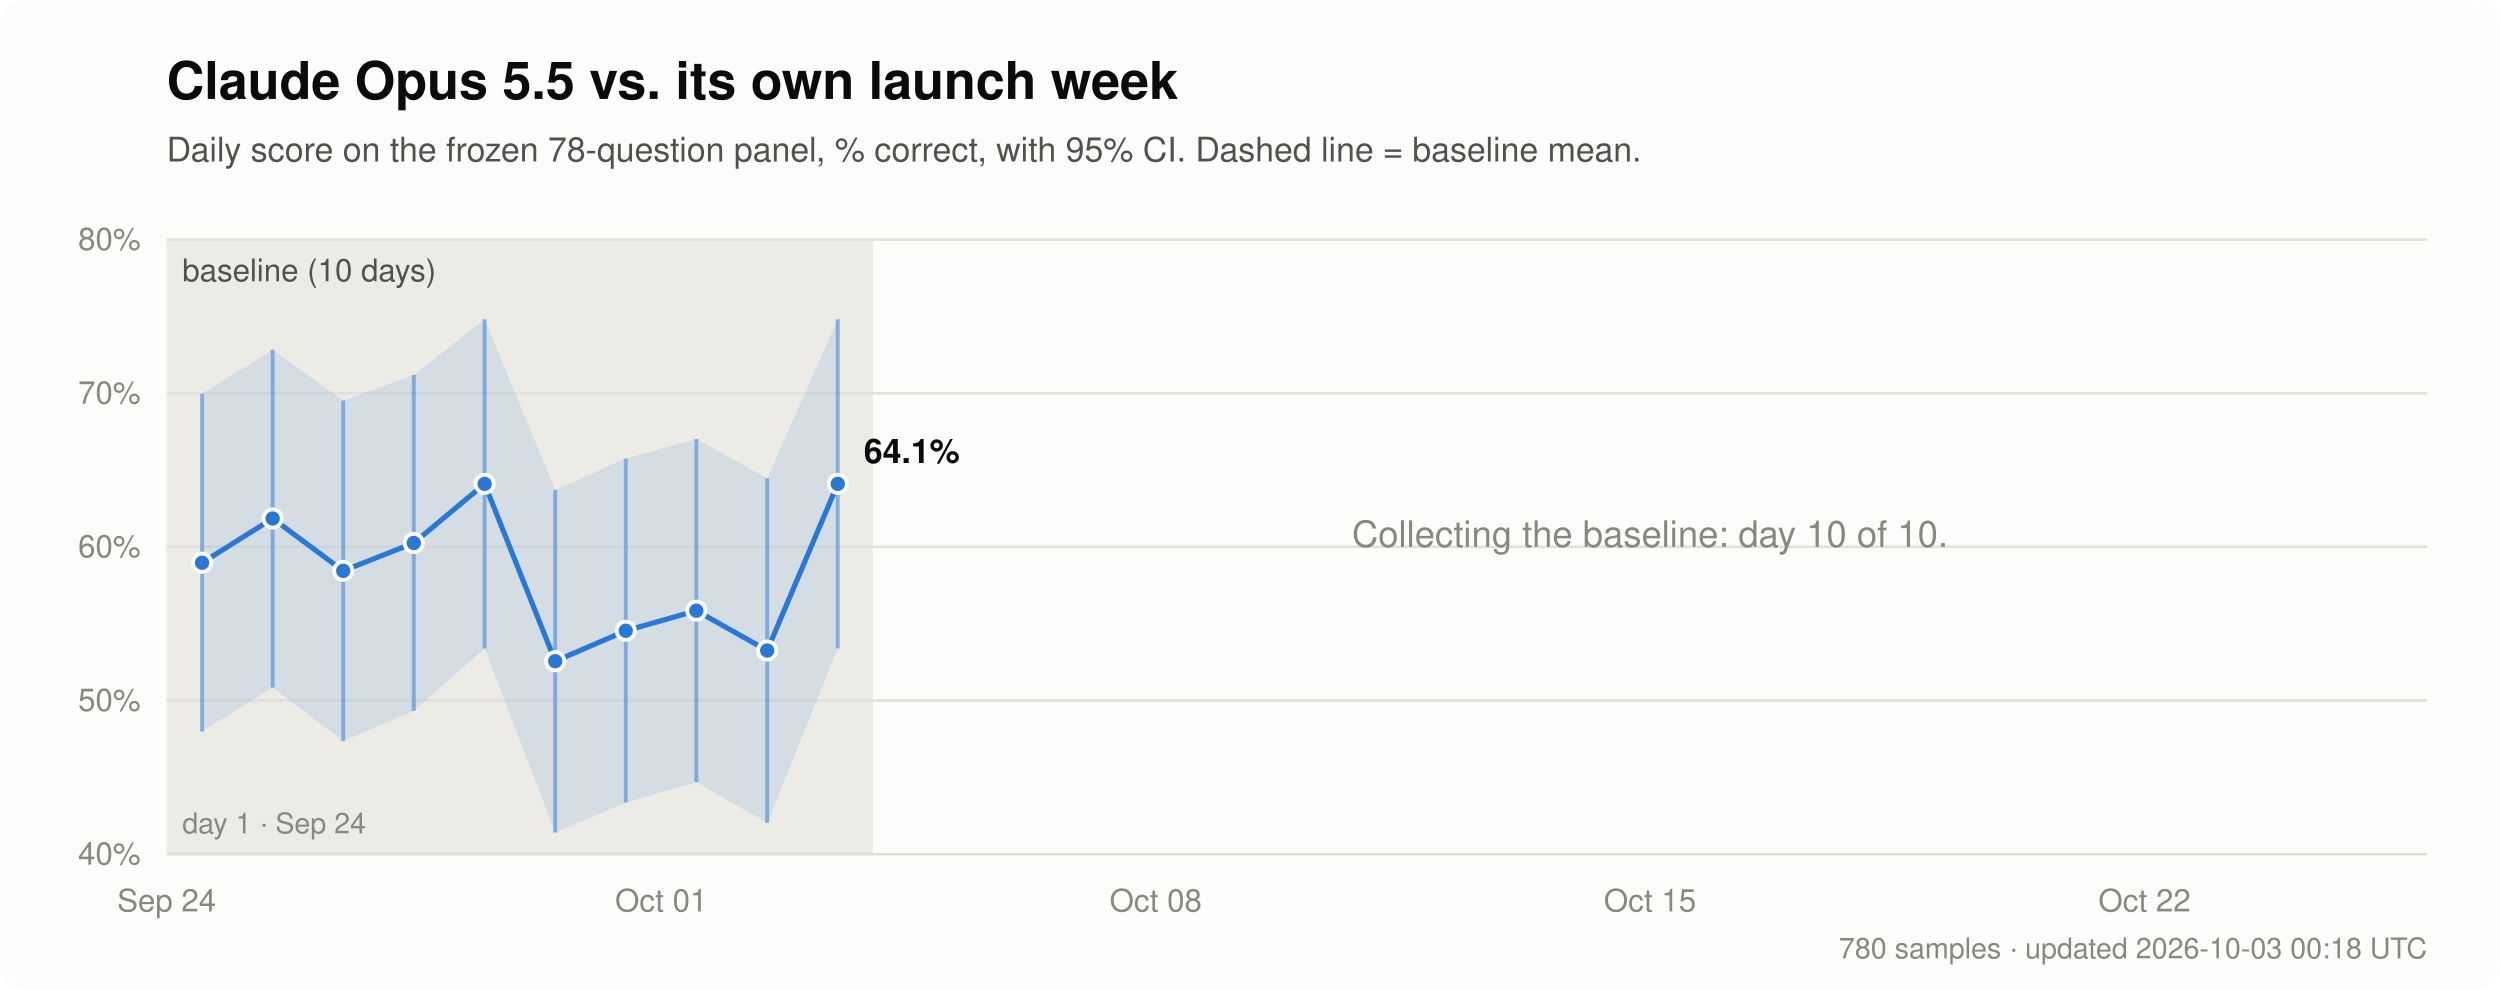
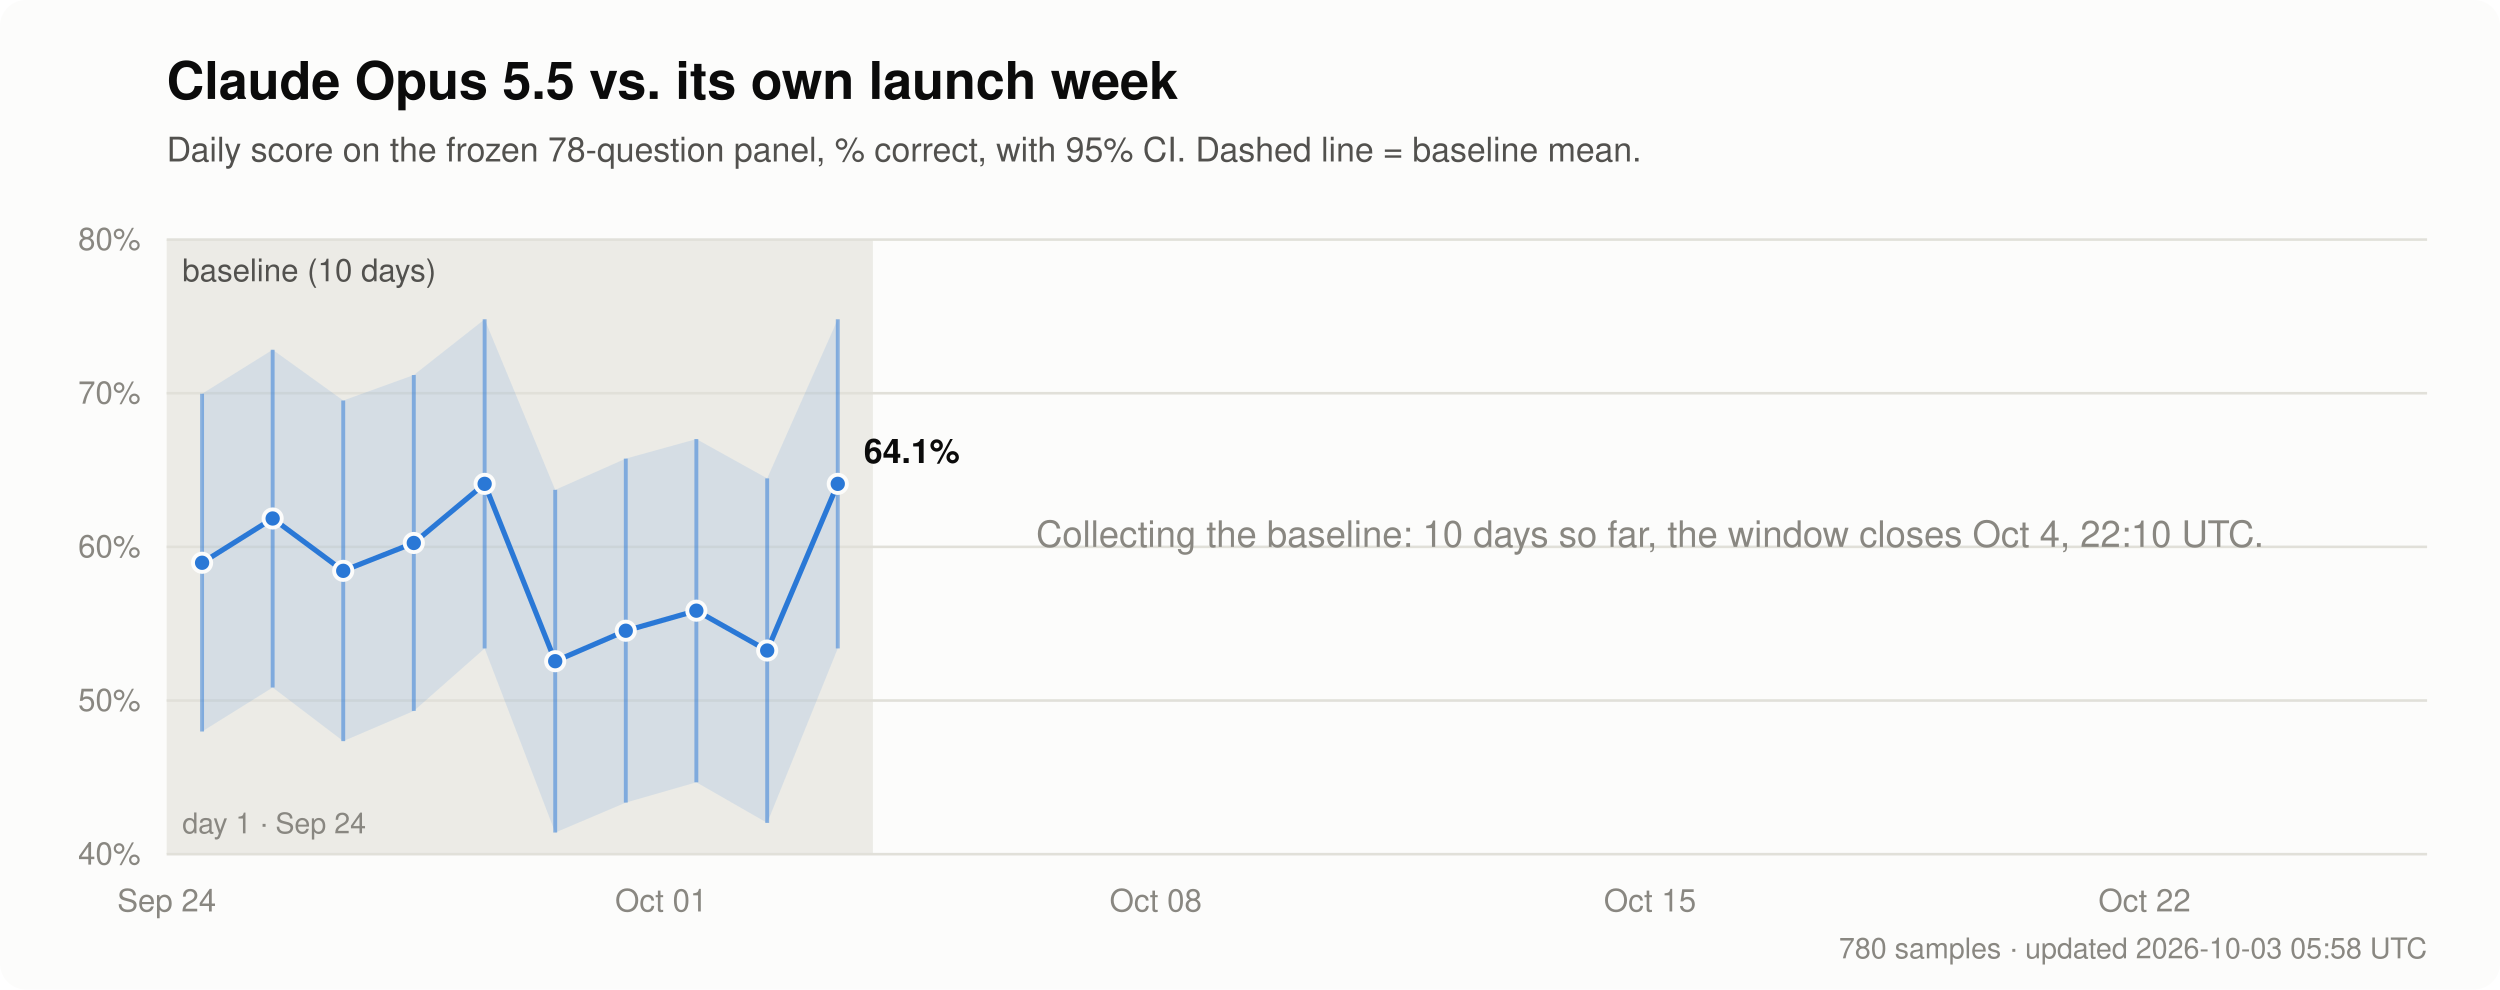
<svg xmlns="http://www.w3.org/2000/svg" width="960" height="380" viewBox="0 0 960 380" font-family="-apple-system, Segoe UI, Helvetica, Arial, sans-serif" role="img" aria-labelledby="t d">
  <rect width="960" height="380" rx="10" fill="#fcfcfb" />
  <text x="64" y="38" fill="#0b0b0b" font-size="20" font-weight="600">Claude Opus 5.5 vs. its own launch week</text>
  <text x="64" y="62" fill="#52514e" font-size="13">Daily score on the frozen 78-question panel, % correct, with 95% CI. Dashed line = baseline mean.</text>
  <line x1="64" y1="328.0" x2="932" y2="328.0" stroke="#e1e0d9" stroke-width="1" />
  <text x="54" y="332.0" text-anchor="end" fill="#898781" font-size="12">40%</text>
  <line x1="64" y1="269.0" x2="932" y2="269.0" stroke="#e1e0d9" stroke-width="1" />
  <text x="54" y="273.0" text-anchor="end" fill="#898781" font-size="12">50%</text>
  <line x1="64" y1="210.0" x2="932" y2="210.0" stroke="#e1e0d9" stroke-width="1" />
  <text x="54" y="214.0" text-anchor="end" fill="#898781" font-size="12">60%</text>
  <line x1="64" y1="151.0" x2="932" y2="151.0" stroke="#e1e0d9" stroke-width="1" />
  <text x="54" y="155.0" text-anchor="end" fill="#898781" font-size="12">70%</text>
  <line x1="64" y1="92.0" x2="932" y2="92.0" stroke="#e1e0d9" stroke-width="1" />
  <text x="54" y="96.0" text-anchor="end" fill="#898781" font-size="12">80%</text>
  <rect x="64.0" y="92" width="271.2" height="236" fill="#e1e0d9" opacity="0.6" />
  <text x="70.0" y="108" fill="#52514e" font-size="12">baseline (10 days)</text>
  <text x="70.0" y="320" fill="#898781" font-size="11">day 1 · Sep 24</text>
  <text x="64.0" y="350" text-anchor="middle" fill="#898781" font-size="12">Sep 24</text>
  <text x="253.9" y="350" text-anchor="middle" fill="#898781" font-size="12">Oct 01</text>
  <text x="443.8" y="350" text-anchor="middle" fill="#898781" font-size="12">Oct 08</text>
  <text x="633.6" y="350" text-anchor="middle" fill="#898781" font-size="12">Oct 15</text>
  <text x="823.5" y="350" text-anchor="middle" fill="#898781" font-size="12">Oct 22</text>
  <path d="M77.6,151.2 L104.7,134.3 L131.8,153.8 L158.9,144.0 L186.1,122.6 L213.2,188.1 L240.3,176.1 L267.4,168.6 L294.6,183.7 L321.7,122.6 L321.7,249.0 L294.6,316.0 L267.4,300.4 L240.3,308.2 L213.2,319.7 L186.1,249.0 L158.9,273.0 L131.8,284.6 L104.7,264.0 L77.6,280.9 Z" fill="#2a78d6" opacity="0.12" />
  <path d="M77.6,216.1 L104.7,199.1 L131.8,219.2 L158.9,208.5 L186.1,185.8 L213.2,253.9 L240.3,242.2 L267.4,234.5 L294.6,249.8 L321.7,185.8" fill="none" stroke="#2a78d6" stroke-width="2" stroke-linejoin="round" stroke-linecap="round" />
  <line x1="77.6" y1="280.9" x2="77.6" y2="151.2" stroke="#2a78d6" stroke-width="1.5" opacity="0.5" />
  <circle cx="77.6" cy="216.1" r="3.5" fill="#2a78d6" stroke="#fcfcfb" stroke-width="1.5" />
  <line x1="104.7" y1="264.0" x2="104.7" y2="134.3" stroke="#2a78d6" stroke-width="1.5" opacity="0.5" />
  <circle cx="104.7" cy="199.1" r="3.5" fill="#2a78d6" stroke="#fcfcfb" stroke-width="1.5" />
  <line x1="131.8" y1="284.6" x2="131.8" y2="153.8" stroke="#2a78d6" stroke-width="1.5" opacity="0.5" />
  <circle cx="131.8" cy="219.2" r="3.5" fill="#2a78d6" stroke="#fcfcfb" stroke-width="1.5" />
  <line x1="158.9" y1="273.0" x2="158.9" y2="144.0" stroke="#2a78d6" stroke-width="1.5" opacity="0.5" />
  <circle cx="158.9" cy="208.5" r="3.5" fill="#2a78d6" stroke="#fcfcfb" stroke-width="1.5" />
  <line x1="186.1" y1="249.0" x2="186.1" y2="122.6" stroke="#2a78d6" stroke-width="1.5" opacity="0.5" />
  <circle cx="186.1" cy="185.8" r="3.5" fill="#2a78d6" stroke="#fcfcfb" stroke-width="1.5" />
  <line x1="213.2" y1="319.7" x2="213.2" y2="188.1" stroke="#2a78d6" stroke-width="1.5" opacity="0.5" />
  <circle cx="213.2" cy="253.9" r="3.5" fill="#2a78d6" stroke="#fcfcfb" stroke-width="1.5" />
  <line x1="240.3" y1="308.2" x2="240.3" y2="176.1" stroke="#2a78d6" stroke-width="1.5" opacity="0.5" />
  <circle cx="240.3" cy="242.2" r="3.5" fill="#2a78d6" stroke="#fcfcfb" stroke-width="1.5" />
  <line x1="267.4" y1="300.4" x2="267.4" y2="168.6" stroke="#2a78d6" stroke-width="1.5" opacity="0.5" />
  <circle cx="267.4" cy="234.5" r="3.5" fill="#2a78d6" stroke="#fcfcfb" stroke-width="1.5" />
  <line x1="294.6" y1="316.0" x2="294.6" y2="183.7" stroke="#2a78d6" stroke-width="1.5" opacity="0.5" />
  <circle cx="294.6" cy="249.8" r="3.5" fill="#2a78d6" stroke="#fcfcfb" stroke-width="1.5" />
  <line x1="321.7" y1="249.0" x2="321.7" y2="122.6" stroke="#2a78d6" stroke-width="1.5" opacity="0.5" />
  <circle cx="321.7" cy="185.8" r="3.5" fill="#2a78d6" stroke="#fcfcfb" stroke-width="1.5" />
  <text x="331.7" y="177.8" fill="#0b0b0b" font-size="13" font-weight="600">64.1%</text>
-   <text x="633.6" y="210.0" text-anchor="middle" fill="#898781" font-size="14">Collecting the baseline: day 10 of 10.</text>
-   <text x="932" y="368" text-anchor="end" fill="#898781" font-size="11">780 samples · updated 2026-10-03 00:18 UTC</text>
+   <text x="633.6" y="210.0" text-anchor="middle" fill="#898781" font-size="14">Collecting the baseline: 10 days so far, the window closes Oct 4, 22:10 UTC.</text>
+   <text x="932" y="368" text-anchor="end" fill="#898781" font-size="11">780 samples · updated 2026-10-03 05:58 UTC</text>
</svg>
